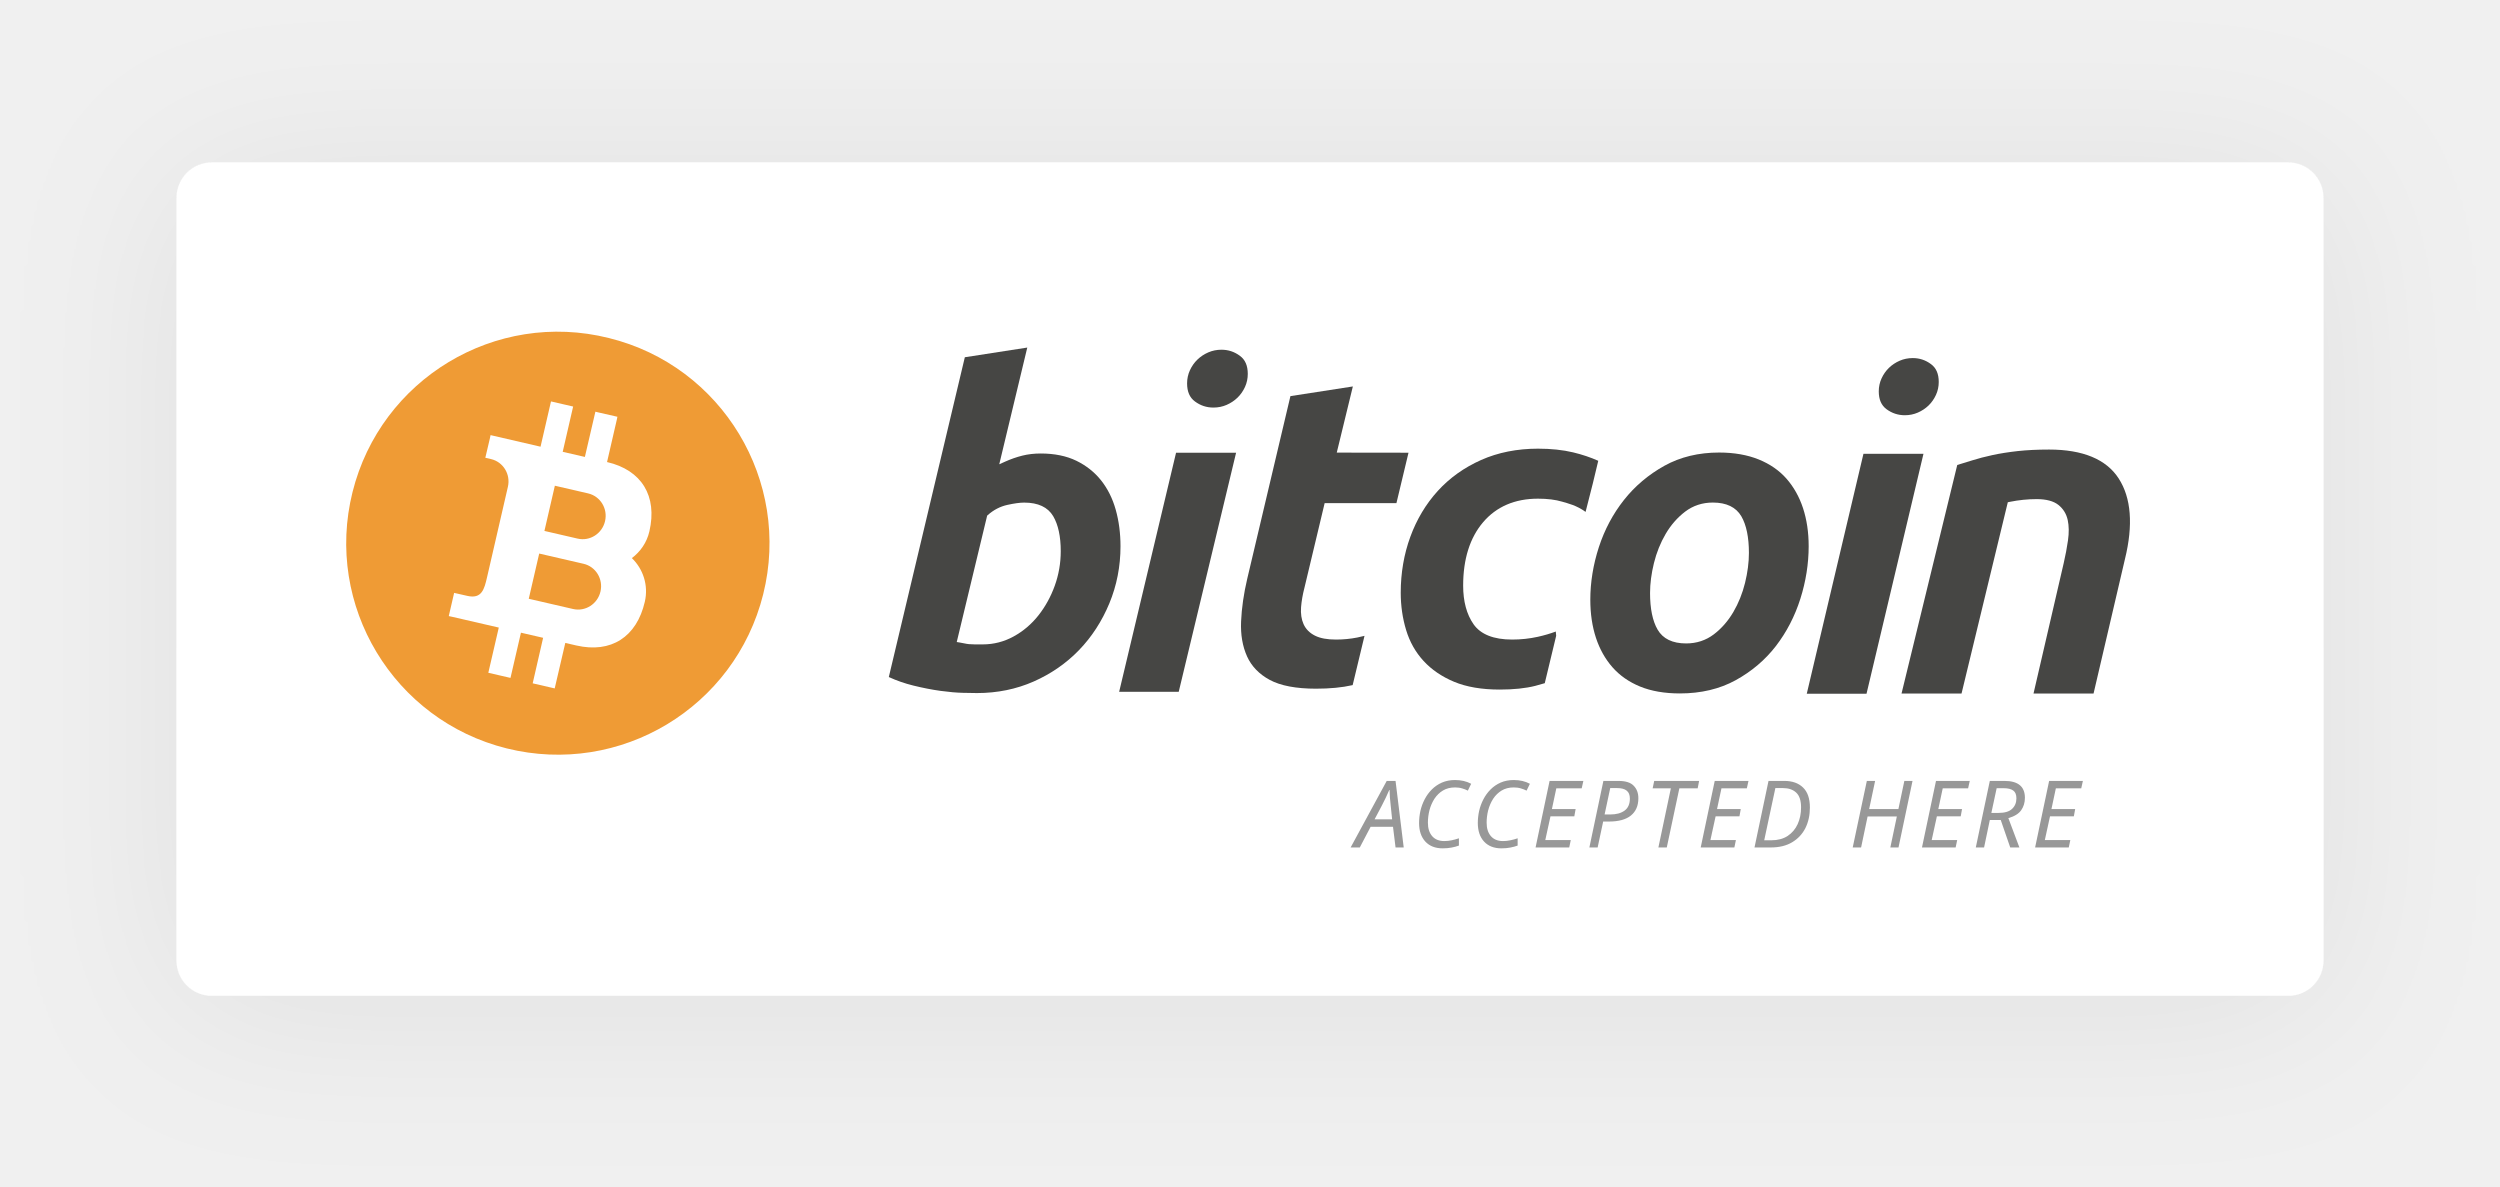
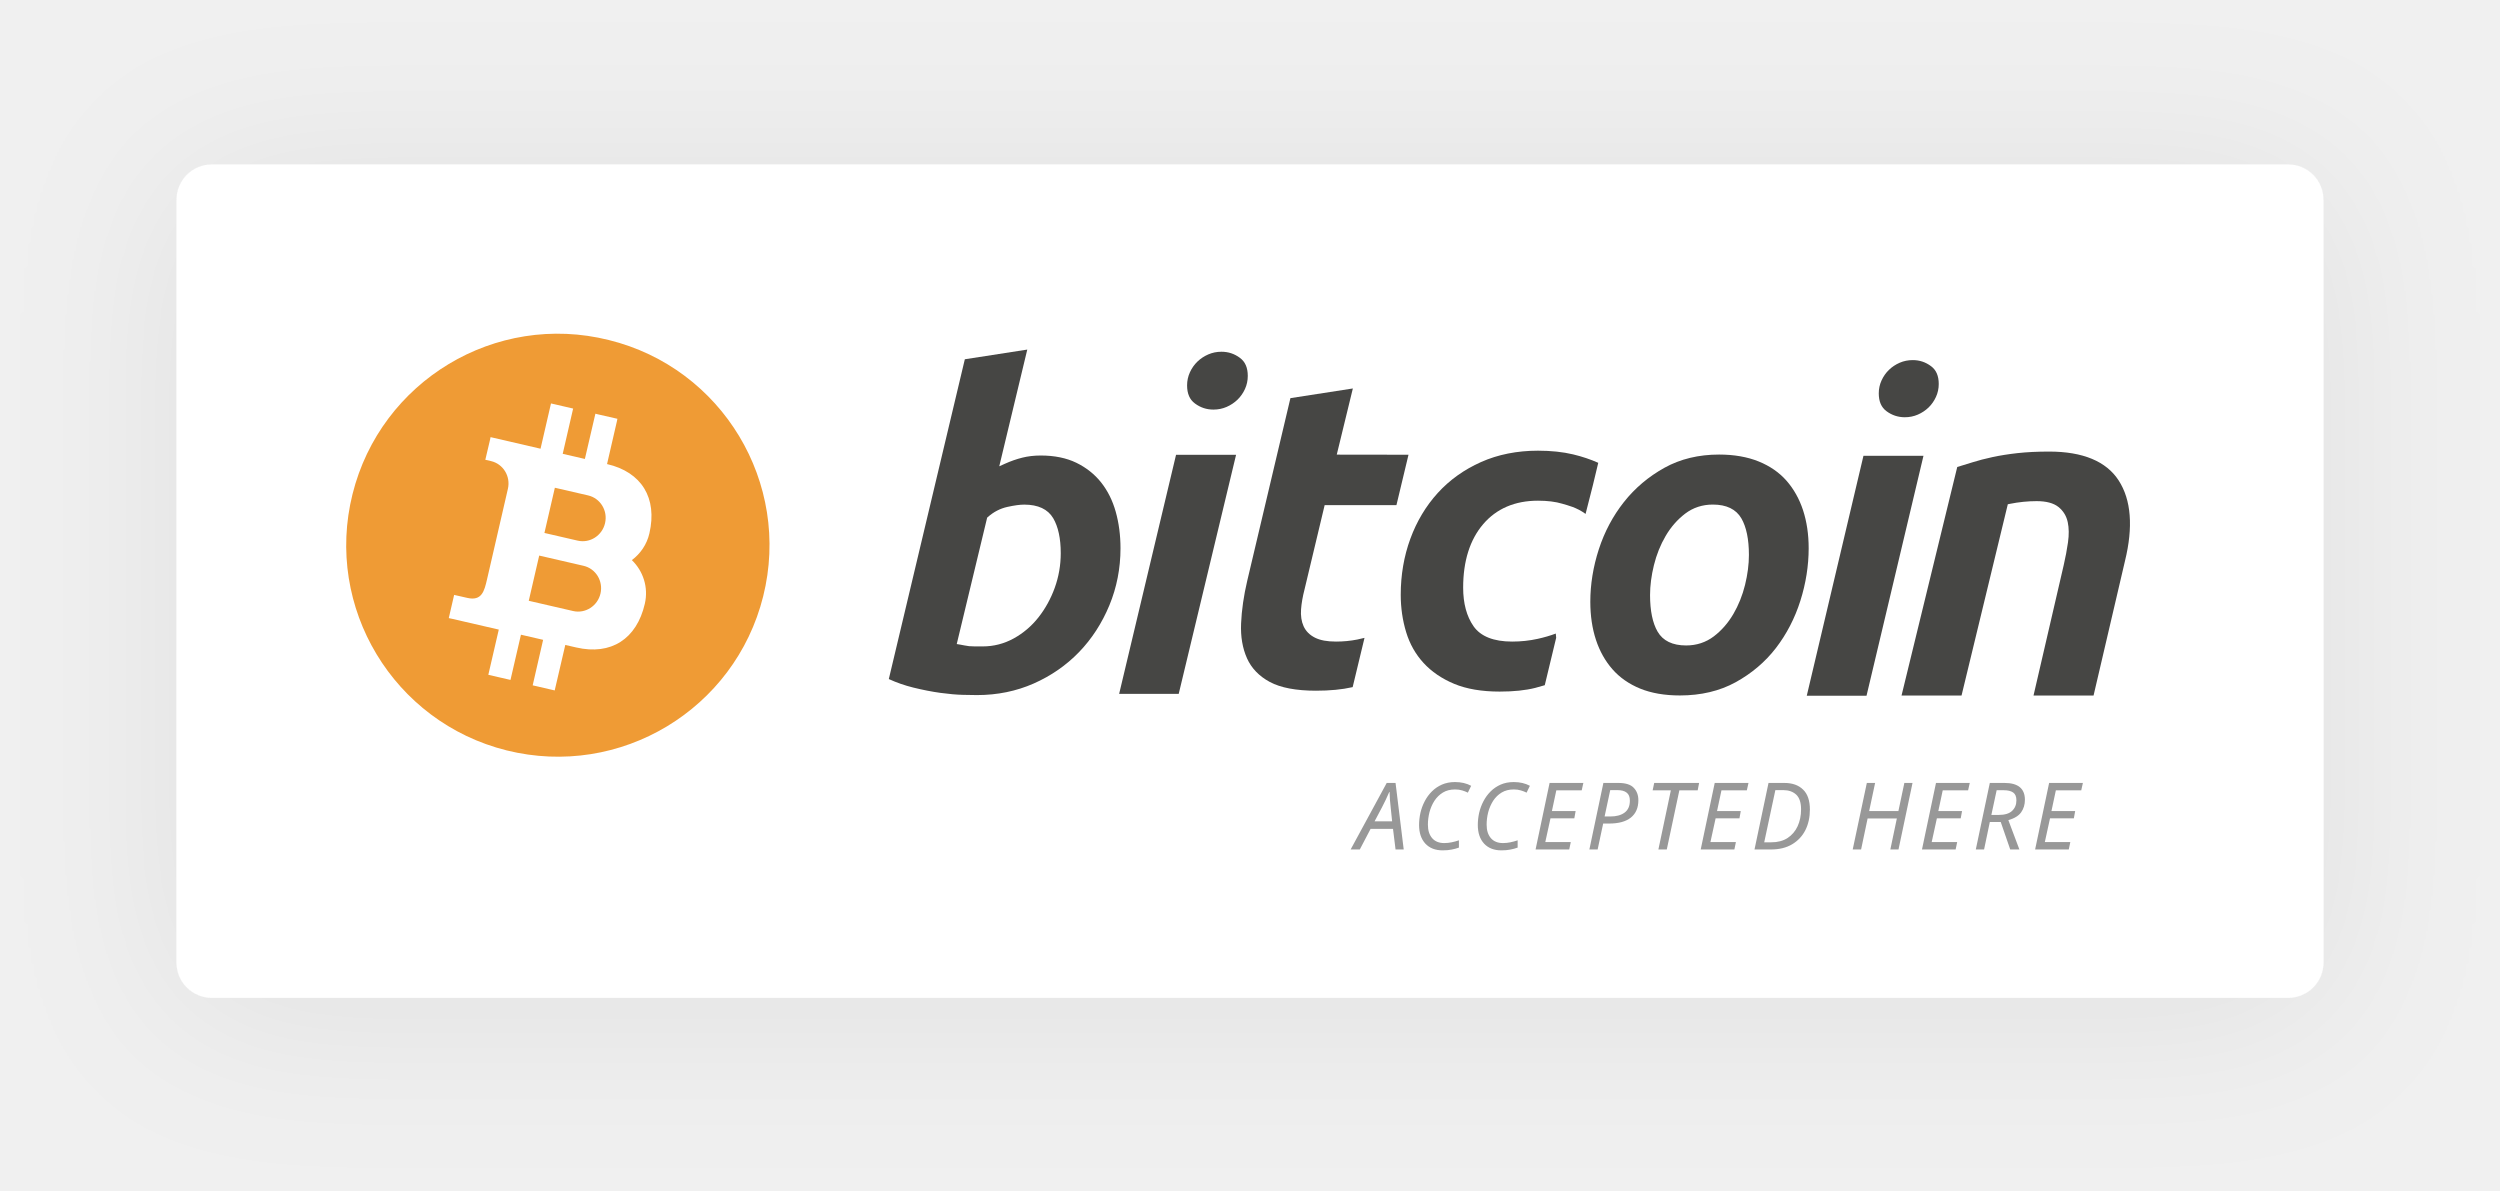
- <svg xmlns="http://www.w3.org/2000/svg" xmlns:xlink="http://www.w3.org/1999/xlink" width="354px" height="168px" viewBox="0 0 354 168" version="1.1">
+ <svg xmlns="http://www.w3.org/2000/svg" xmlns:xlink="http://www.w3.org/1999/xlink" width="210px" height="100px" viewBox="0 0 354 168" version="1.1">
  <defs>
    <linearGradient x1="50%" y1="0%" x2="50%" y2="100%" id="linearGradient-1">
      <stop stop-color="#EDEDED" offset="0%" />
      <stop stop-color="#F3F3F3" offset="100%" />
    </linearGradient>
    <filter x="-50%" y="-50%" width="200%" height="200%" filterUnits="objectBoundingBox" id="filter-2">
      <feOffset dx="0" dy="2" in="SourceAlpha" result="shadowOffsetOuter1" />
      <feGaussianBlur stdDeviation="12.5" in="shadowOffsetOuter1" result="shadowBlurOuter1" />
      <feColorMatrix values="0 0 0 0 0   0 0 0 0 0   0 0 0 0 0  0 0 0 0.063 0" in="shadowBlurOuter1" type="matrix" result="shadowMatrixOuter1" />
      <feMerge>
        <feMergeNode in="shadowMatrixOuter1" />
        <feMergeNode in="SourceGraphic" />
      </feMerge>
    </filter>
    <rect id="path-3" x="0" y="0" width="304" height="118" rx="5" />
  </defs>
  <g id="Page-1" stroke="none" stroke-width="1" fill="none" fill-rule="evenodd">
    <g id="Group" transform="translate(25, 23)">
      <g id="Rectangle-19" filter="url(#filter-2)">
        <use fill="url(#linearGradient-1)" xlink:href="#path-3" />
        <use fill="#FFFFFF" xlink:href="#path-3" />
      </g>
      <text id="ACCEPTED-HERE" opacity="0.6" font-family="Ubuntu-MediumItalic, Ubuntu" font-size="13.194" font-style="italic" font-weight="500" letter-spacing="0.837" fill="#535353">
        <tspan x="167" y="97">ACCEPTED HERE</tspan>
      </text>
      <g id="Imported-Layers" transform="translate(101, 26)" fill="#464644">
        <path d="M-0.144,46.868 C0.95,47.372 2.118,47.778 3.332,48.077 C4.678,48.408 5.969,48.661 7.168,48.826 C8.369,48.99 9.446,49.085 10.367,49.105 C11.309,49.127 11.968,49.138 12.344,49.138 C15.212,49.138 17.912,48.587 20.369,47.501 C22.828,46.415 24.989,44.918 26.793,43.05 C28.596,41.182 30.042,38.954 31.087,36.429 C32.133,33.906 32.663,31.19 32.663,28.355 C32.663,26.511 32.435,24.766 31.984,23.168 C31.54,21.589 30.844,20.196 29.918,19.027 C28.996,17.865 27.817,16.929 26.411,16.243 C25.005,15.561 23.308,15.215 21.366,15.215 C20.439,15.215 19.562,15.317 18.759,15.518 C17.947,15.721 17.123,16.01 16.309,16.376 L15.495,16.743 L19.462,0.215 L10.62,1.586 L-0.144,46.868 L-0.144,46.868 Z M13.165,42.246 L12.029,42.246 C11.717,42.246 11.451,42.235 11.227,42.212 C10.999,42.19 10.782,42.156 10.576,42.109 C10.397,42.07 10.183,42.029 9.938,41.988 L9.474,41.911 L13.781,24.013 L13.883,23.921 C14.694,23.202 15.619,22.722 16.634,22.495 C17.626,22.276 18.409,22.168 19.032,22.168 C20.996,22.168 22.376,22.815 23.131,24.089 C23.841,25.291 24.202,26.96 24.202,29.05 C24.202,30.734 23.916,32.377 23.356,33.935 C22.795,35.489 22.018,36.901 21.048,38.132 C20.069,39.374 18.888,40.377 17.539,41.118 C16.177,41.867 14.706,42.246 13.165,42.246 L13.165,42.246 Z" id="Fill-1" />
        <path d="M117.424,15.079 C114.527,15.079 111.923,15.709 109.687,16.951 C107.434,18.201 105.504,19.832 103.952,21.797 C102.394,23.766 101.198,26.015 100.397,28.482 C99.595,30.952 99.188,33.457 99.188,35.925 C99.188,37.89 99.456,39.704 99.986,41.314 C100.51,42.912 101.298,44.316 102.328,45.488 C103.35,46.653 104.664,47.569 106.233,48.214 C107.815,48.862 109.711,49.191 111.871,49.191 C114.853,49.191 117.51,48.561 119.768,47.318 C122.036,46.072 123.953,44.443 125.468,42.478 C126.984,40.507 128.149,38.257 128.93,35.792 C129.712,33.318 130.108,30.813 130.108,28.346 C130.108,26.385 129.839,24.572 129.31,22.957 C128.783,21.359 127.996,19.954 126.968,18.782 C125.945,17.618 124.62,16.702 123.033,16.059 C121.428,15.408 119.542,15.079 117.424,15.079 L117.424,15.079 Z M112.755,42.111 C110.828,42.111 109.47,41.453 108.717,40.155 C108.008,38.937 107.648,37.194 107.648,34.977 C107.648,33.641 107.833,32.214 108.197,30.735 C108.563,29.248 109.121,27.86 109.854,26.608 C110.593,25.345 111.523,24.282 112.616,23.449 C113.74,22.594 115.061,22.161 116.54,22.161 C118.466,22.161 119.824,22.818 120.578,24.114 C121.287,25.339 121.647,27.08 121.647,29.294 C121.647,30.626 121.462,32.054 121.099,33.534 C120.731,35.025 120.173,36.414 119.442,37.662 C118.7,38.929 117.771,39.992 116.68,40.822 C115.555,41.677 114.235,42.111 112.755,42.111 L112.755,42.111 Z" id="Fill-2" />
        <path d="M129.838,49.232 L138.299,49.232 L146.364,15.257 L137.865,15.257 L129.838,49.232 L129.838,49.232 Z M144.84,1.704 C144.191,1.704 143.573,1.829 143.003,2.075 C142.425,2.325 141.912,2.666 141.479,3.084 C141.045,3.503 140.691,4.007 140.427,4.584 C140.166,5.152 140.034,5.768 140.034,6.414 C140.034,7.568 140.393,8.395 141.129,8.941 C141.895,9.51 142.767,9.797 143.72,9.797 C144.372,9.797 144.989,9.672 145.558,9.426 C146.133,9.177 146.646,8.838 147.083,8.418 C147.515,7.999 147.869,7.495 148.133,6.918 C148.393,6.35 148.526,5.734 148.526,5.089 C148.526,3.933 148.167,3.107 147.43,2.561 C146.653,1.984 145.805,1.704 144.84,1.704 L144.84,1.704 Z" id="Fill-3" />
        <path d="M161.945,49.205 L170.447,49.205 L174.894,30.161 C176.079,25.333 175.78,21.496 174.006,18.752 C172.25,16.034 168.934,14.657 164.153,14.657 C162.503,14.657 161.002,14.731 159.691,14.875 C158.385,15.021 157.19,15.211 156.139,15.438 C155.084,15.665 154.121,15.918 153.278,16.184 C152.508,16.428 151.798,16.647 151.146,16.841 L143.256,49.205 L151.753,49.205 L158.305,22.118 L158.58,22.062 C159.865,21.804 161.147,21.675 162.388,21.675 C163.743,21.675 164.779,21.95 165.467,22.495 C166.156,23.044 166.601,23.766 166.79,24.642 C166.968,25.468 166.981,26.433 166.828,27.511 C166.678,28.558 166.474,29.643 166.221,30.739 L161.945,49.205" id="Fill-4" />
        <path d="M32.471,48.963 L40.906,48.963 L49.029,15.111 L40.529,15.111 L32.471,48.963" id="Fill-5" />
        <path d="M46.954,0.521 C46.298,0.521 45.672,0.647 45.096,0.897 C44.512,1.151 43.992,1.494 43.553,1.919 C43.114,2.341 42.756,2.852 42.49,3.434 C42.226,4.011 42.092,4.633 42.092,5.286 C42.092,6.455 42.455,7.293 43.201,7.845 C43.988,8.428 44.845,8.712 45.822,8.712 C46.481,8.712 47.107,8.585 47.68,8.336 C48.263,8.084 48.782,7.74 49.224,7.315 C49.663,6.891 50.021,6.381 50.288,5.798 C50.552,5.224 50.685,4.601 50.685,3.947 C50.685,2.778 50.322,1.941 49.576,1.388 C48.788,0.804 47.931,0.521 46.954,0.521" id="Fill-6" />
        <path d="M94.354,41.026 L94.299,40.425 C93.533,40.715 92.677,40.966 91.747,41.173 C90.587,41.431 89.367,41.562 88.12,41.562 C85.498,41.562 83.658,40.83 82.65,39.385 C81.677,37.991 81.183,36.154 81.183,33.924 C81.183,30.171 82.132,27.154 84.001,24.955 C85.887,22.737 88.504,21.612 91.779,21.612 C93.119,21.612 94.275,21.757 95.217,22.041 C95.991,22.276 97.215,22.536 98.518,23.484 L99.546,19.444 L100.313,16.25 C99.233,15.766 98.04,15.364 96.755,15.056 C95.299,14.708 93.624,14.531 91.779,14.531 C88.826,14.531 86.117,15.071 83.724,16.136 C81.33,17.201 79.266,18.675 77.592,20.514 C75.915,22.356 74.606,24.539 73.706,27.001 C72.801,29.466 72.344,32.135 72.344,34.934 C72.344,36.782 72.603,38.566 73.114,40.238 C73.618,41.895 74.444,43.357 75.572,44.585 C76.7,45.816 78.154,46.81 79.898,47.54 C81.643,48.272 83.815,48.643 86.353,48.643 C88.324,48.643 90.019,48.468 91.387,48.12 C91.854,48.002 92.297,47.87 92.739,47.739 L94.354,41.026" id="Fill-7" />
        <path d="M65.538,48.008 L67.215,41.035 C66.874,41.121 66.534,41.203 66.198,41.27 C65.23,41.464 64.214,41.562 63.179,41.562 C61.918,41.562 60.946,41.382 60.207,41.011 C59.444,40.63 58.898,40.08 58.584,39.377 C58.282,38.705 58.163,37.9 58.23,36.986 C58.296,36.121 58.46,35.181 58.718,34.192 L61.571,22.243 L71.735,22.243 L73.444,15.104 L63.285,15.09 L65.564,5.721 L56.724,7.091 L50.609,32.952 C50.113,35.061 49.82,37.096 49.738,38.996 C49.656,40.854 49.941,42.519 50.583,43.945 C51.212,45.342 52.293,46.463 53.797,47.275 C55.326,48.099 57.527,48.518 60.34,48.518 C62.315,48.518 64.044,48.351 65.479,48.023 C65.5,48.018 65.518,48.012 65.538,48.008" id="Fill-8" />
      </g>
      <g id="Imported-Layers-+-Imported-Layers" transform="translate(24, 23)">
        <g id="Imported-Layers" fill="#EF9B35">
          <path d="M59.07,38.143 C55.071,54.181 38.824,63.971 22.745,59.972 C6.707,55.973 -3.083,39.726 0.916,23.688 C4.916,7.65 21.162,-2.139 37.2,1.86 C53.279,5.818 63.069,22.105 59.07,38.143" id="Fill-1" />
        </g>
        <path d="M40.471,33.026 C41.67,32.13 42.588,30.83 42.954,29.241 C44.109,24.239 41.859,20.558 36.955,19.426 L36.958,19.426 L38.341,13.423 C38.392,13.202 38.366,13.276 38.426,13.014 L35.686,12.389 C35.475,12.34 35.308,12.294 35.308,12.294 L33.819,18.702 L30.68,17.977 L32.062,11.974 C32.114,11.752 32.101,11.803 32.156,11.566 L29.021,10.842 C28.938,11.199 28.988,11.023 28.93,11.234 L27.541,17.252 L20.463,15.613 C20.463,15.613 20.432,15.801 20.38,16.02 L19.722,18.819 L20.519,19.003 C22.253,19.403 23.327,21.161 22.919,22.929 L19.967,35.736 C19.581,37.41 19.229,38.852 17.169,38.376 C17.002,38.338 15.84,38.077 15.305,37.953 L14.67,40.702 C14.63,40.863 14.546,41.239 14.546,41.239 C14.546,41.239 14.944,41.321 15.065,41.349 L21.628,42.864 L20.146,49.266 L23.285,49.991 L23.378,49.591 L24.767,43.589 L27.906,44.313 L26.428,50.759 L29.143,51.386 L29.546,51.479 L31.045,45.038 L32.611,45.4 C37.516,46.532 41.152,44.21 42.307,39.208 C42.848,36.864 42.06,34.561 40.471,33.026 L40.471,33.026 Z M29.568,22.778 L34.277,23.865 C36.01,24.266 37.085,26.024 36.676,27.792 C36.268,29.56 34.532,30.669 32.798,30.268 L28.09,29.181 L29.568,22.778 L29.568,22.778 Z M32.15,40.235 L25.872,38.786 L27.351,32.383 L33.629,33.832 C35.362,34.232 36.437,35.99 36.029,37.758 C35.62,39.526 33.884,40.635 32.15,40.235 L32.15,40.235 Z" id="Imported-Layers" fill="#FFFFFF" />
      </g>
    </g>
  </g>
</svg>
